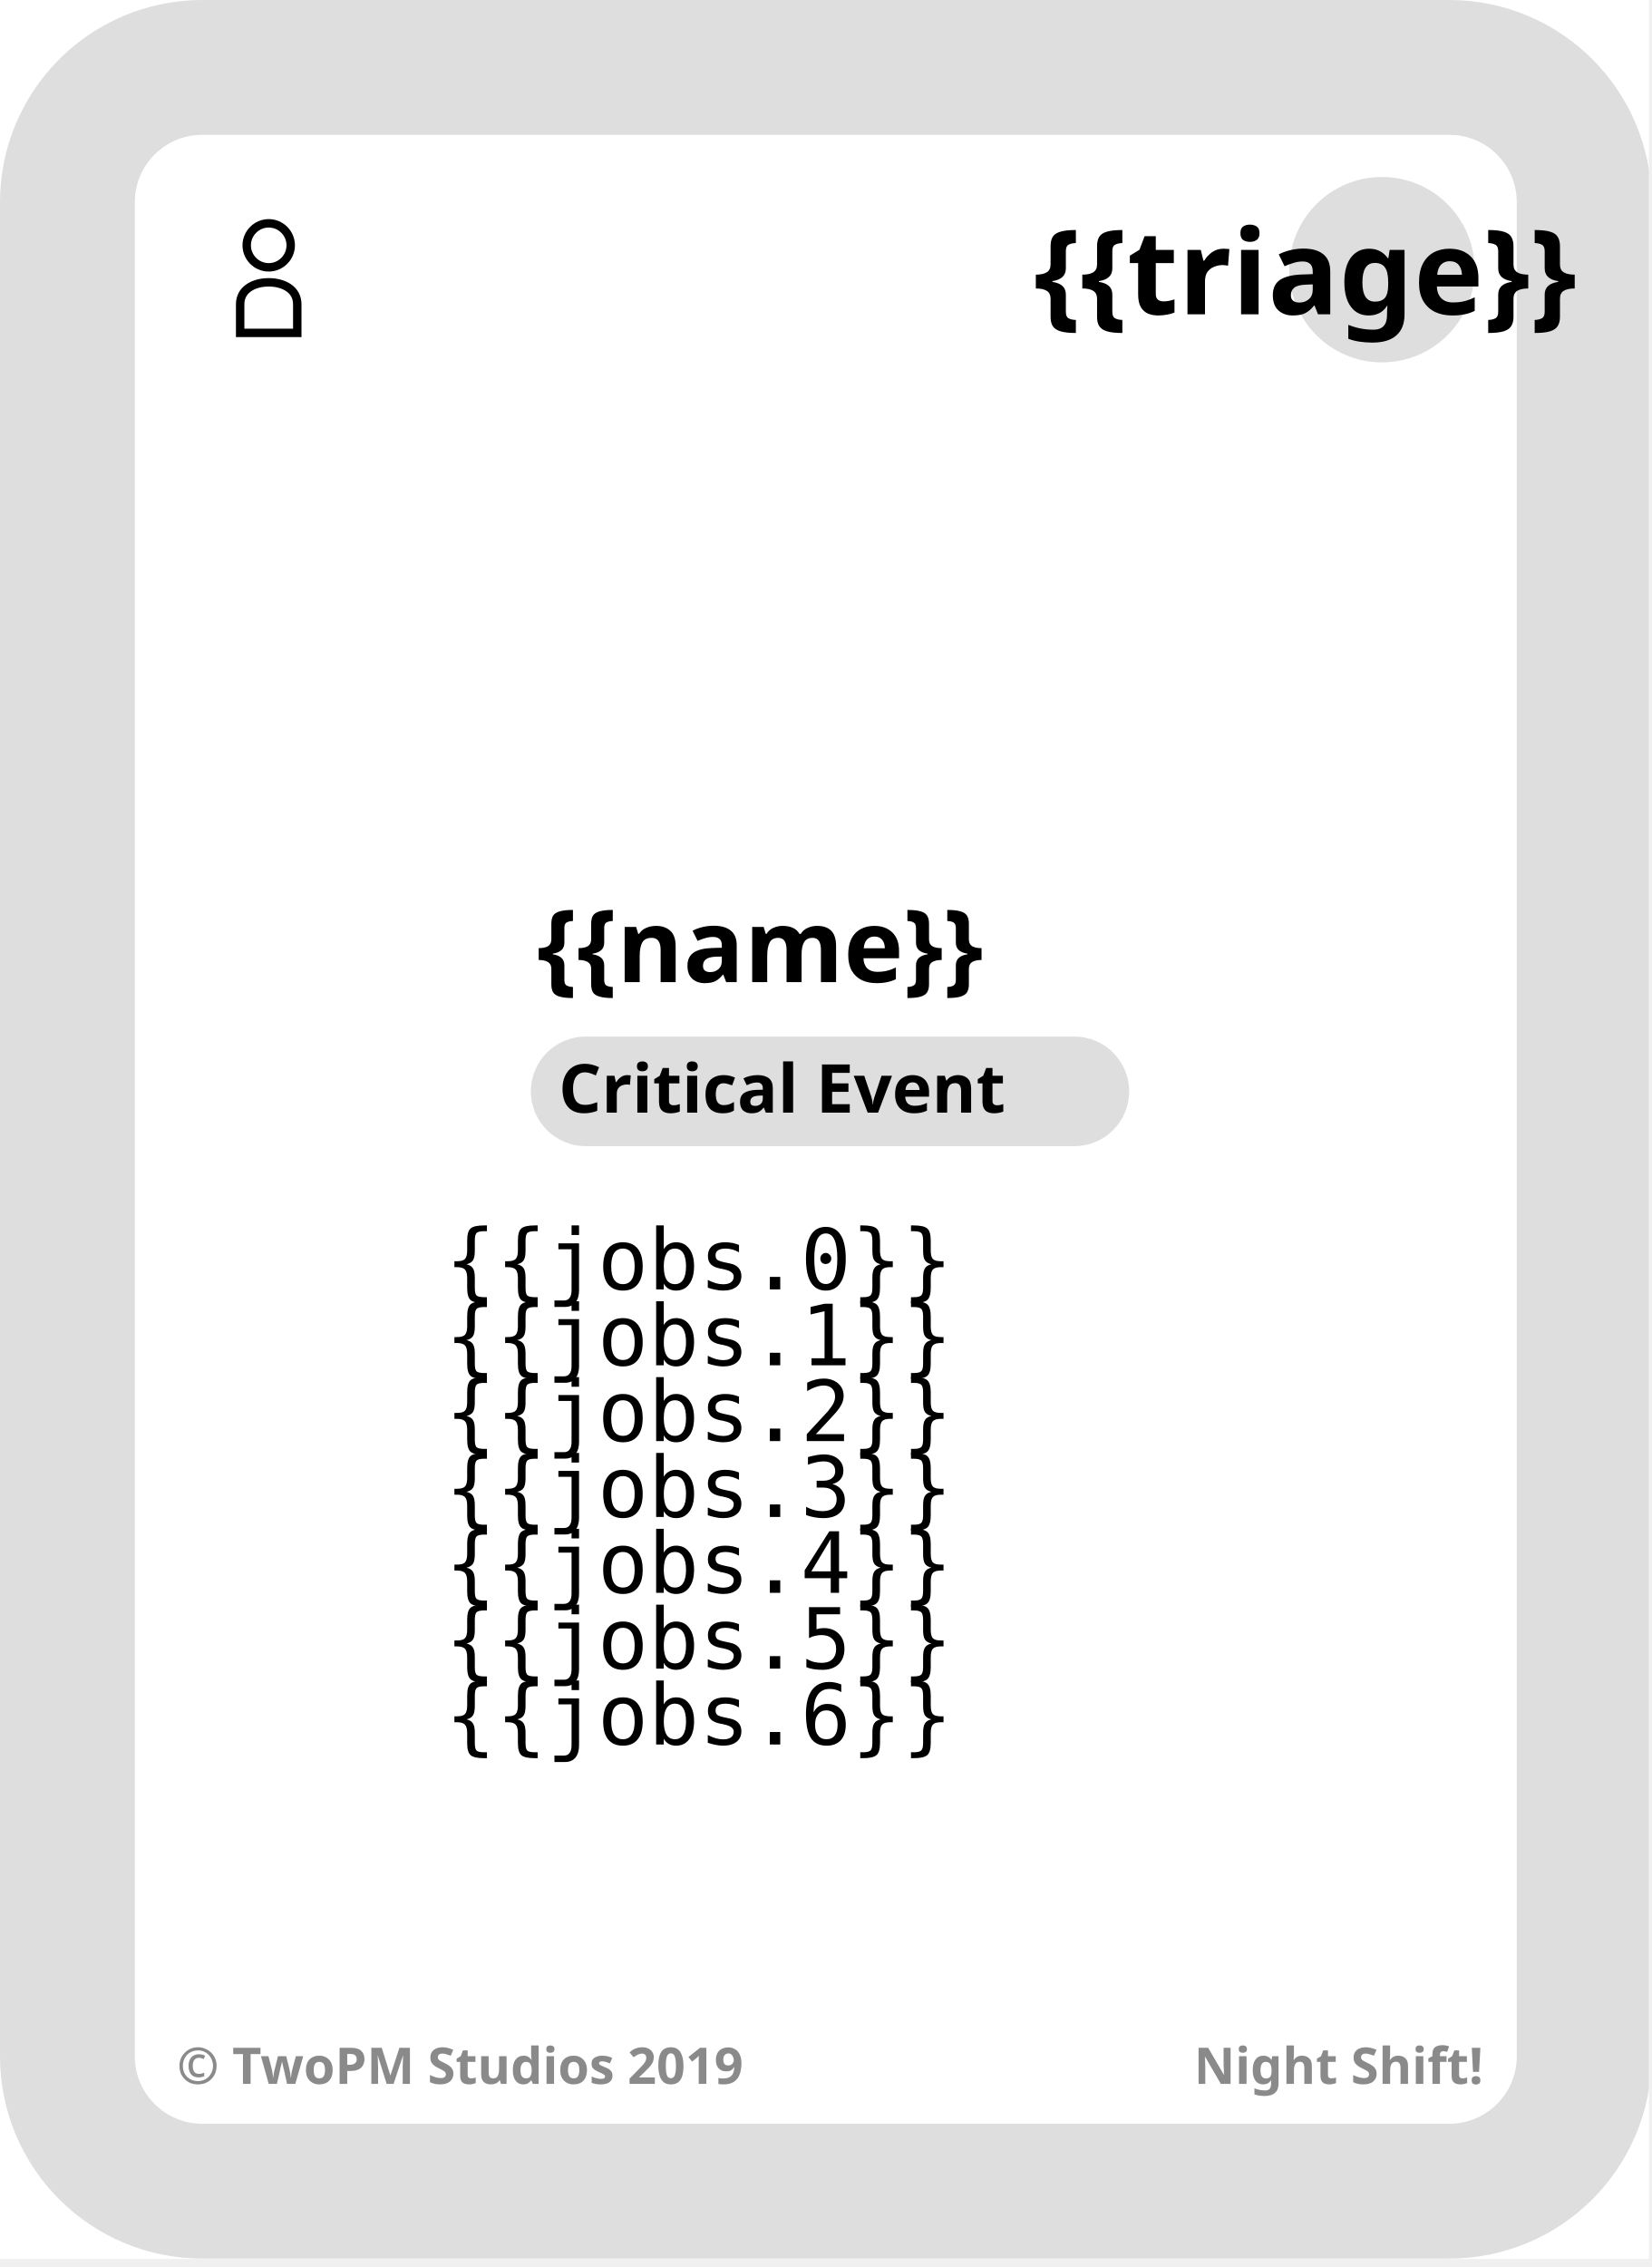
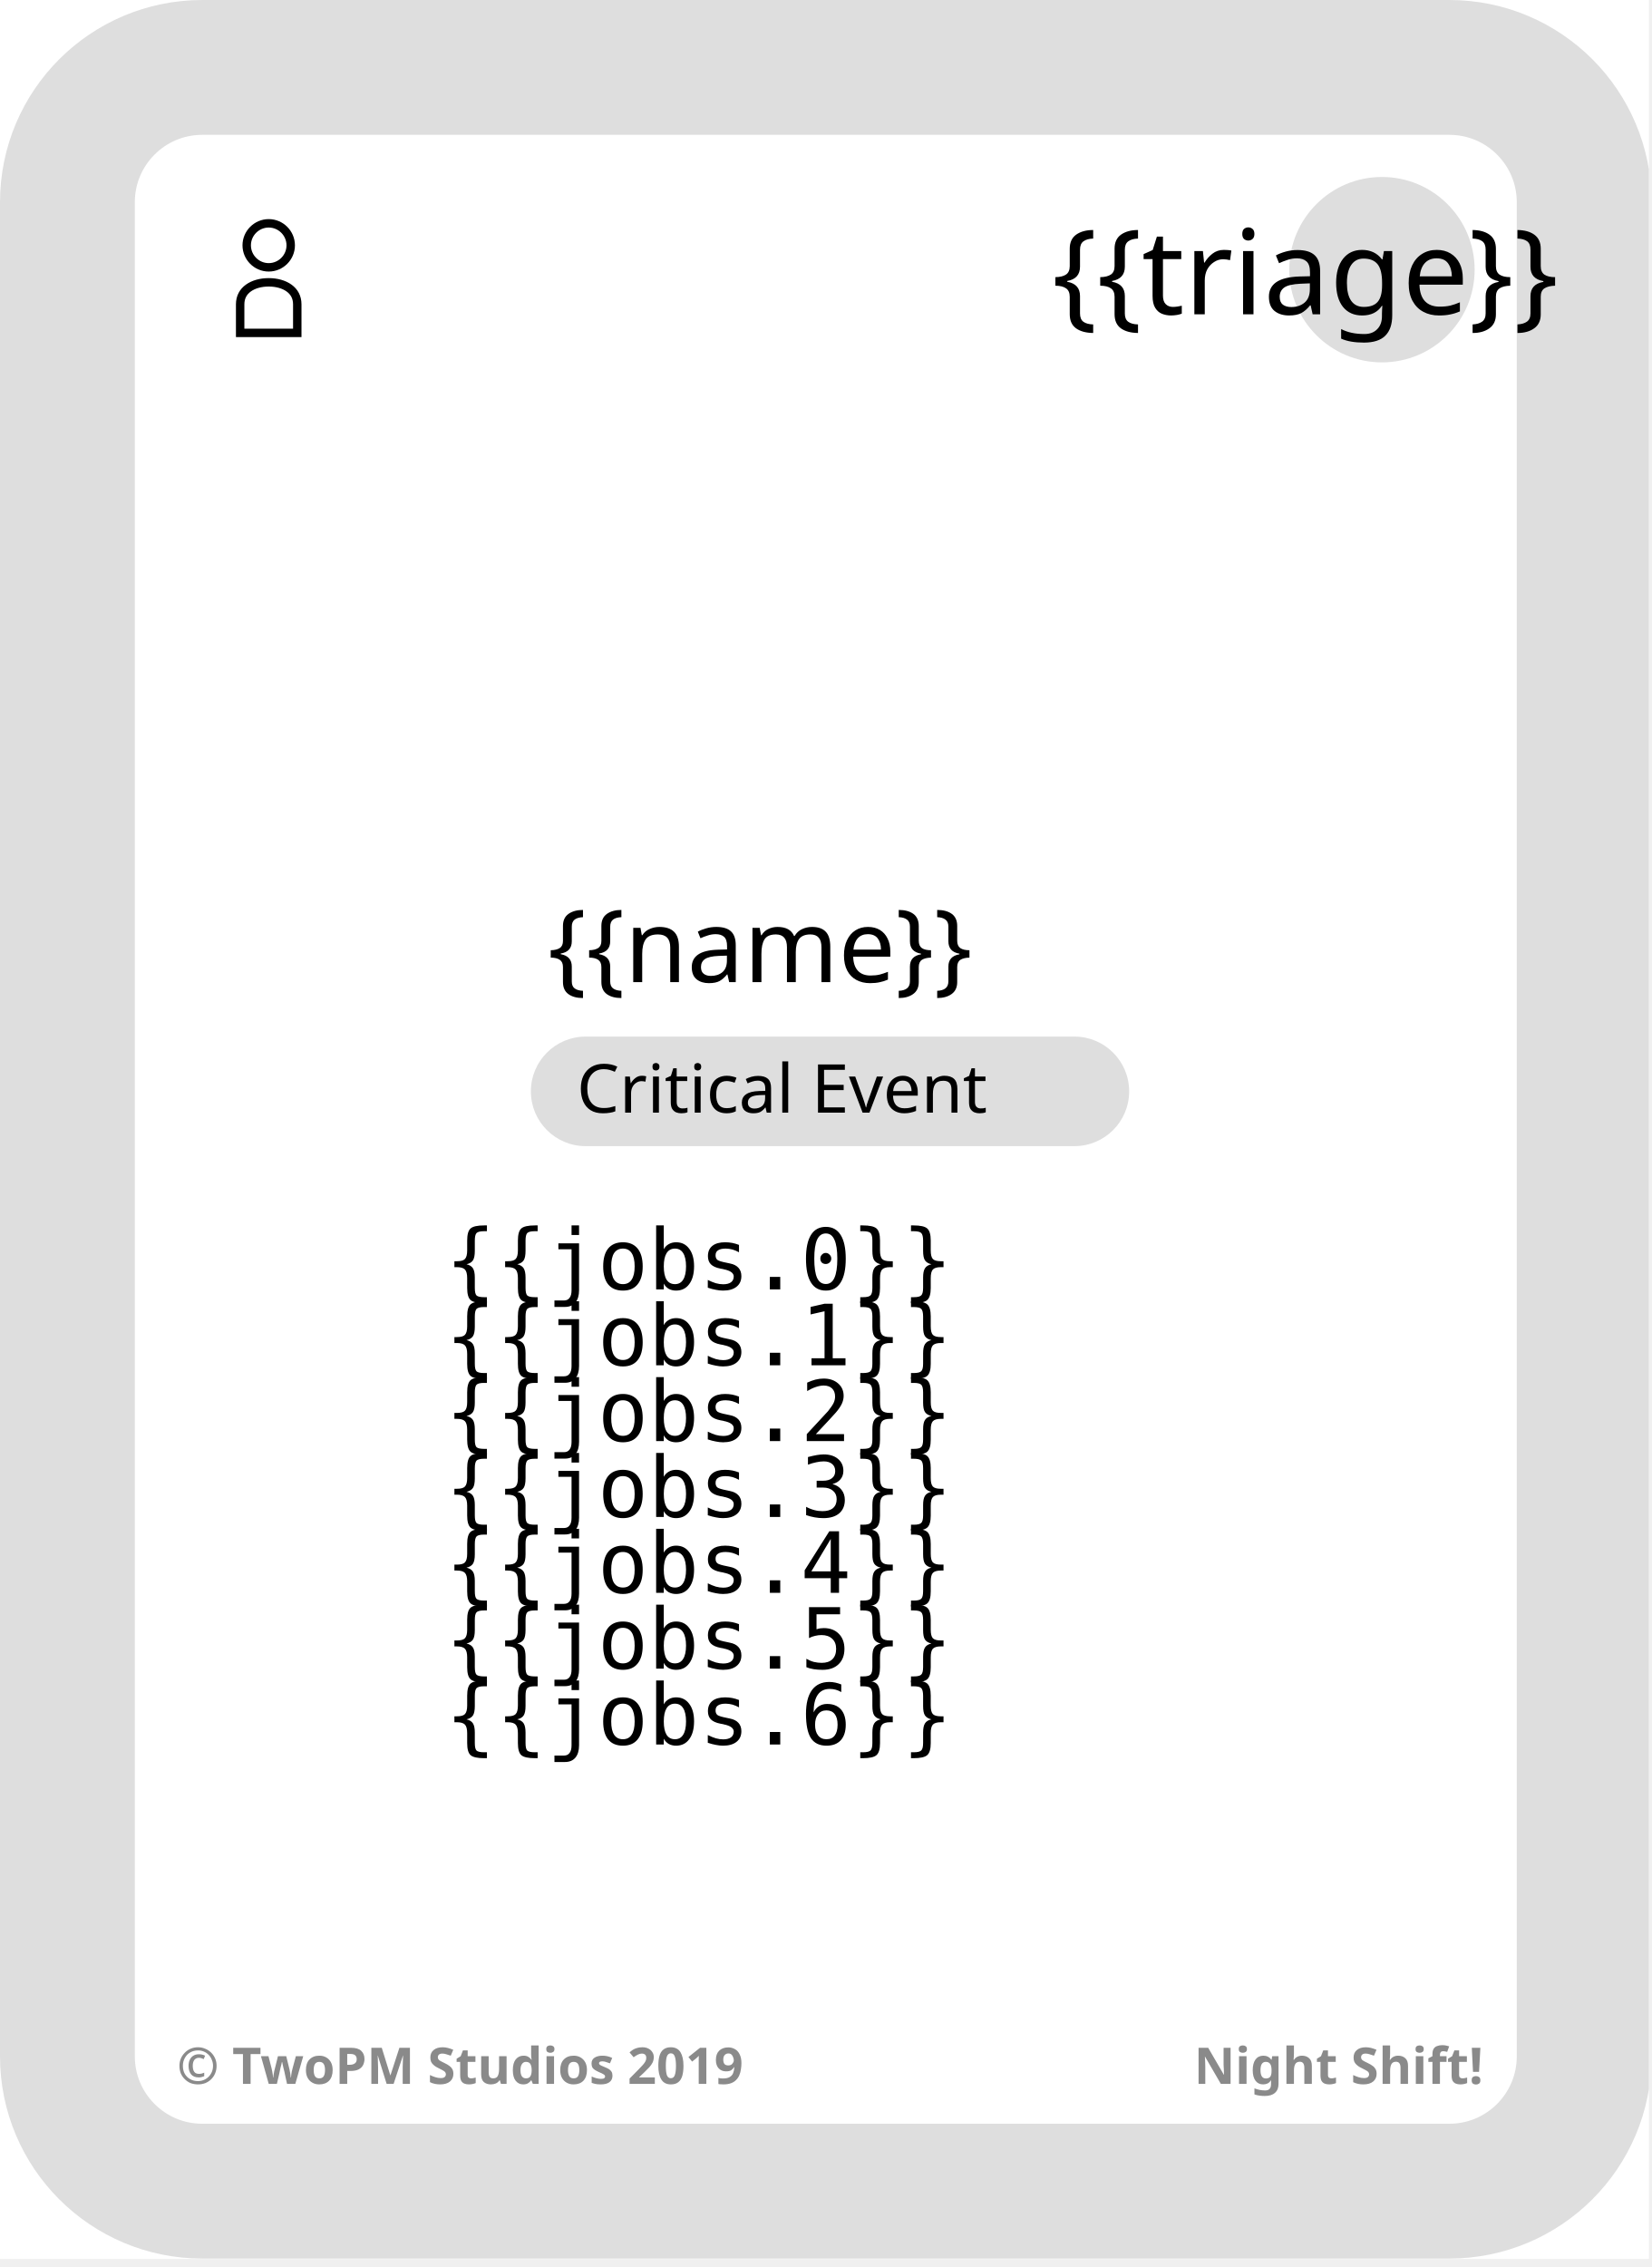
<svg xmlns="http://www.w3.org/2000/svg" width="196" height="269" viewBox="0 0 196 269" fill="none">
  <g clip-path="url(#clip0)">
    <rect width="195.679" height="268.043" fill="white" />
    <rect x="8" y="8" width="180" height="252" rx="16" stroke="#DEDEDE" stroke-width="16" />
    <circle cx="32" cy="33" r="11" fill="white" />
    <path d="M34.5 29.111C34.5 30.546 33.324 31.722 31.889 31.722C30.454 31.722 29.278 30.546 29.278 29.111C29.278 27.676 30.454 26.5 31.889 26.5C33.324 26.5 34.5 27.676 34.5 29.111ZM28.5 36.111C28.5 35.249 28.873 34.618 29.466 34.187C30.074 33.744 30.936 33.5 31.889 33.5C32.842 33.5 33.703 33.744 34.312 34.187C34.905 34.618 35.278 35.249 35.278 36.111V39.5H28.5V36.111Z" fill="white" stroke="black" />
-     <text fill="black" xml:space="preserve" style="white-space: pre" font-family="Archivo" font-size="12" font-weight="bold" letter-spacing="0em" text-anchor="middle">
+     <text fill="black" xml:space="preserve" style="white-space: pre" font-family="Archivo Medium" font-size="12" letter-spacing="0em" text-anchor="middle">
      <tspan x="98" y="116.536">{{name}}</tspan>
    </text>
    <text fill="#8A8A8A" xml:space="preserve" style="white-space: pre" font-family="Archivo" font-size="6" font-weight="600" letter-spacing="0em">
      <tspan x="21" y="247.268">© TwoPM Studios 2019</tspan>
    </text>
    <text fill="#8A8A8A" xml:space="preserve" style="white-space: pre" font-family="Archivo" font-size="6" font-weight="600" letter-spacing="0em">
      <tspan x="141.693" y="247.268">Night Shift!</tspan>
    </text>
    <rect x="63" y="123" width="71" height="13" rx="6.5" fill="#DEDEDE" />
-     <text fill="black" xml:space="preserve" style="white-space: pre" font-family="Archivo" font-size="8" font-weight="bold" letter-spacing="0em" text-anchor="middle">
+     <text fill="black" xml:space="preserve" style="white-space: pre" font-family="Archivo Medium" font-size="8" letter-spacing="0em" text-anchor="middle">
      <tspan x="98" y="132.024">Critical Event</tspan>
    </text>
    <circle cx="164" cy="32" r="11" fill="#DEDEDE" />
-     <text fill="black" xml:space="preserve" style="white-space: pre" font-family="Archivo" font-size="14" font-weight="bold" letter-spacing="0em" text-anchor="middle">
+     <text fill="black" xml:space="preserve" style="white-space: pre" font-family="Archivo Medium" font-size="14" letter-spacing="0em" text-anchor="middle">
      <tspan x="164" y="37.292">{{triage}}</tspan>
    </text>
    <text fill="black" xml:space="preserve" style="white-space: pre" font-family="Inconsolata" font-size="10" letter-spacing="0em" text-anchor="middle">
      <tspan x="98" y="153">{{jobs.0}}</tspan>
    </text>
    <text fill="black" xml:space="preserve" style="white-space: pre" font-family="Inconsolata" font-size="10" letter-spacing="0em" text-anchor="middle">
      <tspan x="98" y="162">{{jobs.1}}</tspan>
    </text>
    <text fill="black" xml:space="preserve" style="white-space: pre" font-family="Inconsolata" font-size="10" letter-spacing="0em" text-anchor="middle">
      <tspan x="98" y="171">{{jobs.2}}</tspan>
    </text>
    <text fill="black" xml:space="preserve" style="white-space: pre" font-family="Inconsolata" font-size="10" letter-spacing="0em" text-anchor="middle">
      <tspan x="98" y="180">{{jobs.3}}</tspan>
    </text>
    <text fill="black" xml:space="preserve" style="white-space: pre" font-family="Inconsolata" font-size="10" letter-spacing="0em" text-anchor="middle">
      <tspan x="98" y="189">{{jobs.4}}</tspan>
    </text>
    <text fill="black" xml:space="preserve" style="white-space: pre" font-family="Inconsolata" font-size="10" letter-spacing="0em" text-anchor="middle">
      <tspan x="98" y="198">{{jobs.5}}</tspan>
    </text>
    <text fill="black" xml:space="preserve" style="white-space: pre" font-family="Inconsolata" font-size="10" letter-spacing="0em" text-anchor="middle">
      <tspan x="98" y="207">{{jobs.6}}</tspan>
    </text>
    <g transform="translate(58,18)">
  {{{image}}}
</g>
  </g>
  <defs>
    <filter id="filter0_d" x="76.768" y="36.886" width="42.272" height="21.029" filterUnits="userSpaceOnUse" color-interpolation-filters="sRGB">
      <feFlood flood-opacity="0" result="BackgroundImageFix" />
      <feColorMatrix in="SourceAlpha" type="matrix" values="0 0 0 0 0 0 0 0 0 0 0 0 0 0 0 0 0 0 127 0" />
      <feOffset dy="2" />
      <feGaussianBlur stdDeviation="2" />
      <feColorMatrix type="matrix" values="0 0 0 0 0 0 0 0 0 0 0 0 0 0 0 0 0 0 0.1 0" />
      <feBlend mode="normal" in2="BackgroundImageFix" result="effect1_dropShadow" />
      <feBlend mode="normal" in="SourceGraphic" in2="effect1_dropShadow" result="shape" />
    </filter>
    <clipPath id="clip0">
      <rect width="195.679" height="268.043" fill="white" />
    </clipPath>
  </defs>
</svg>
